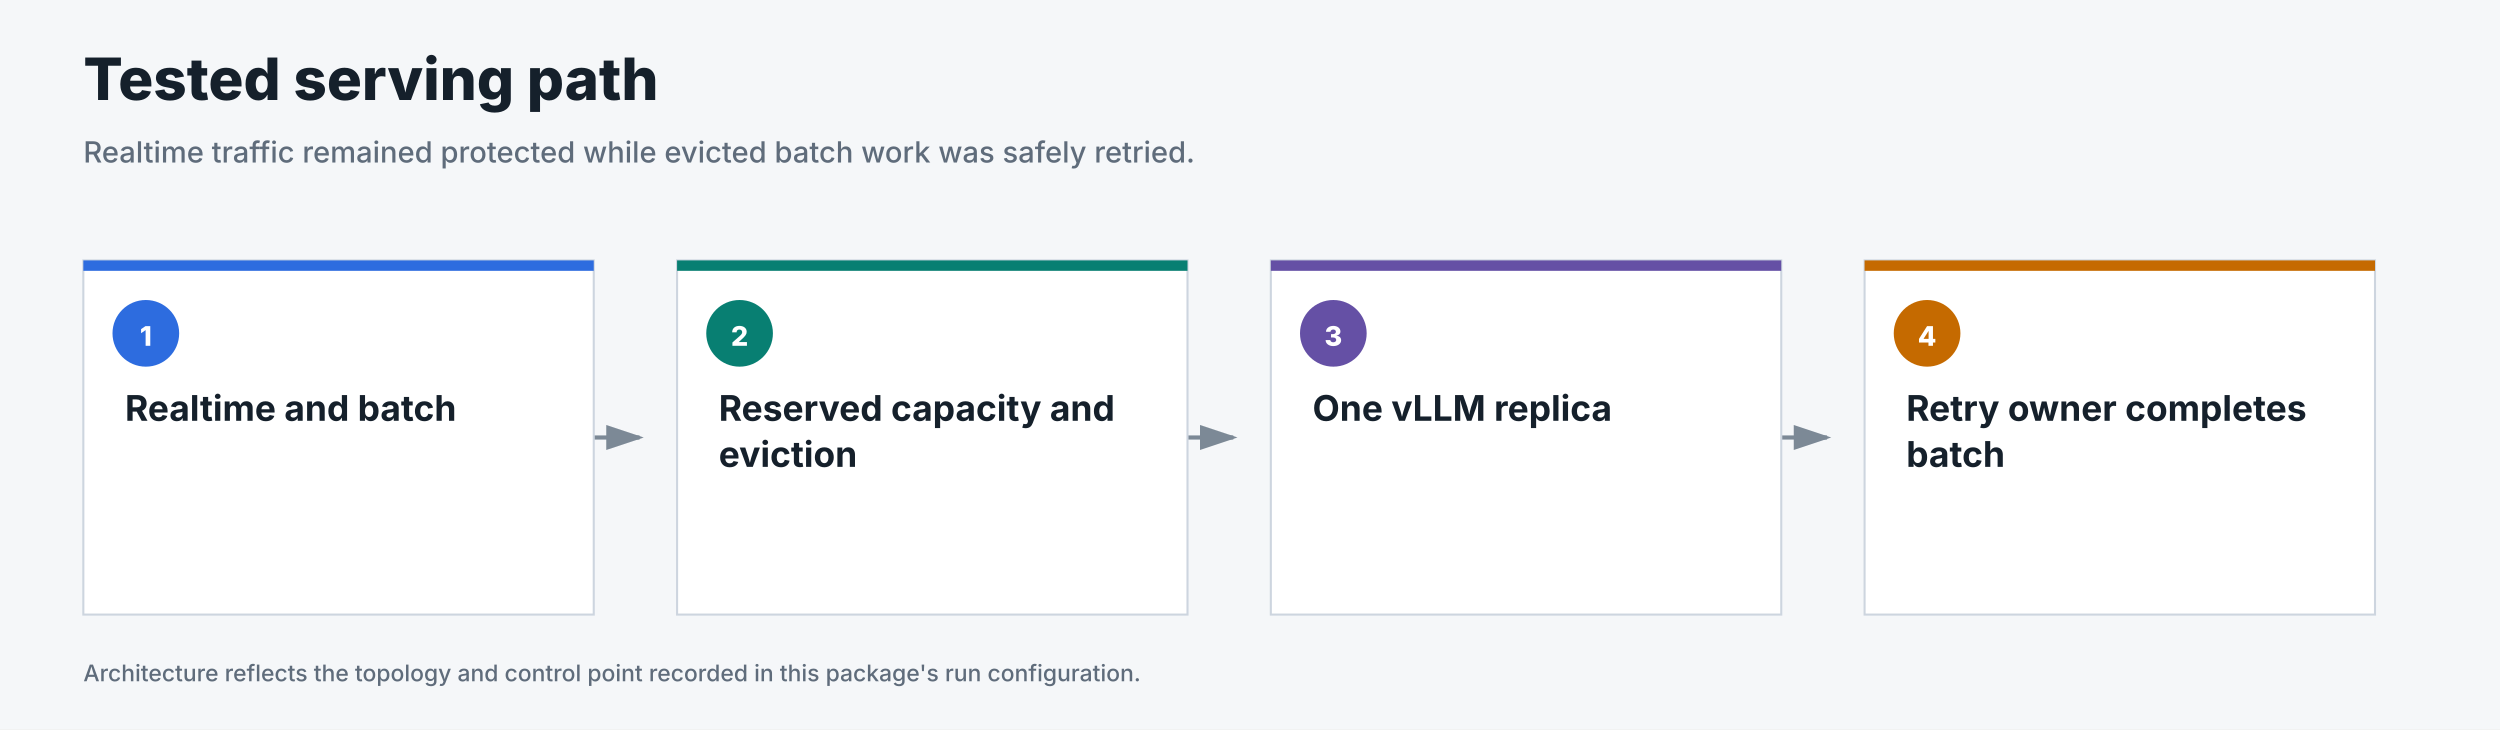
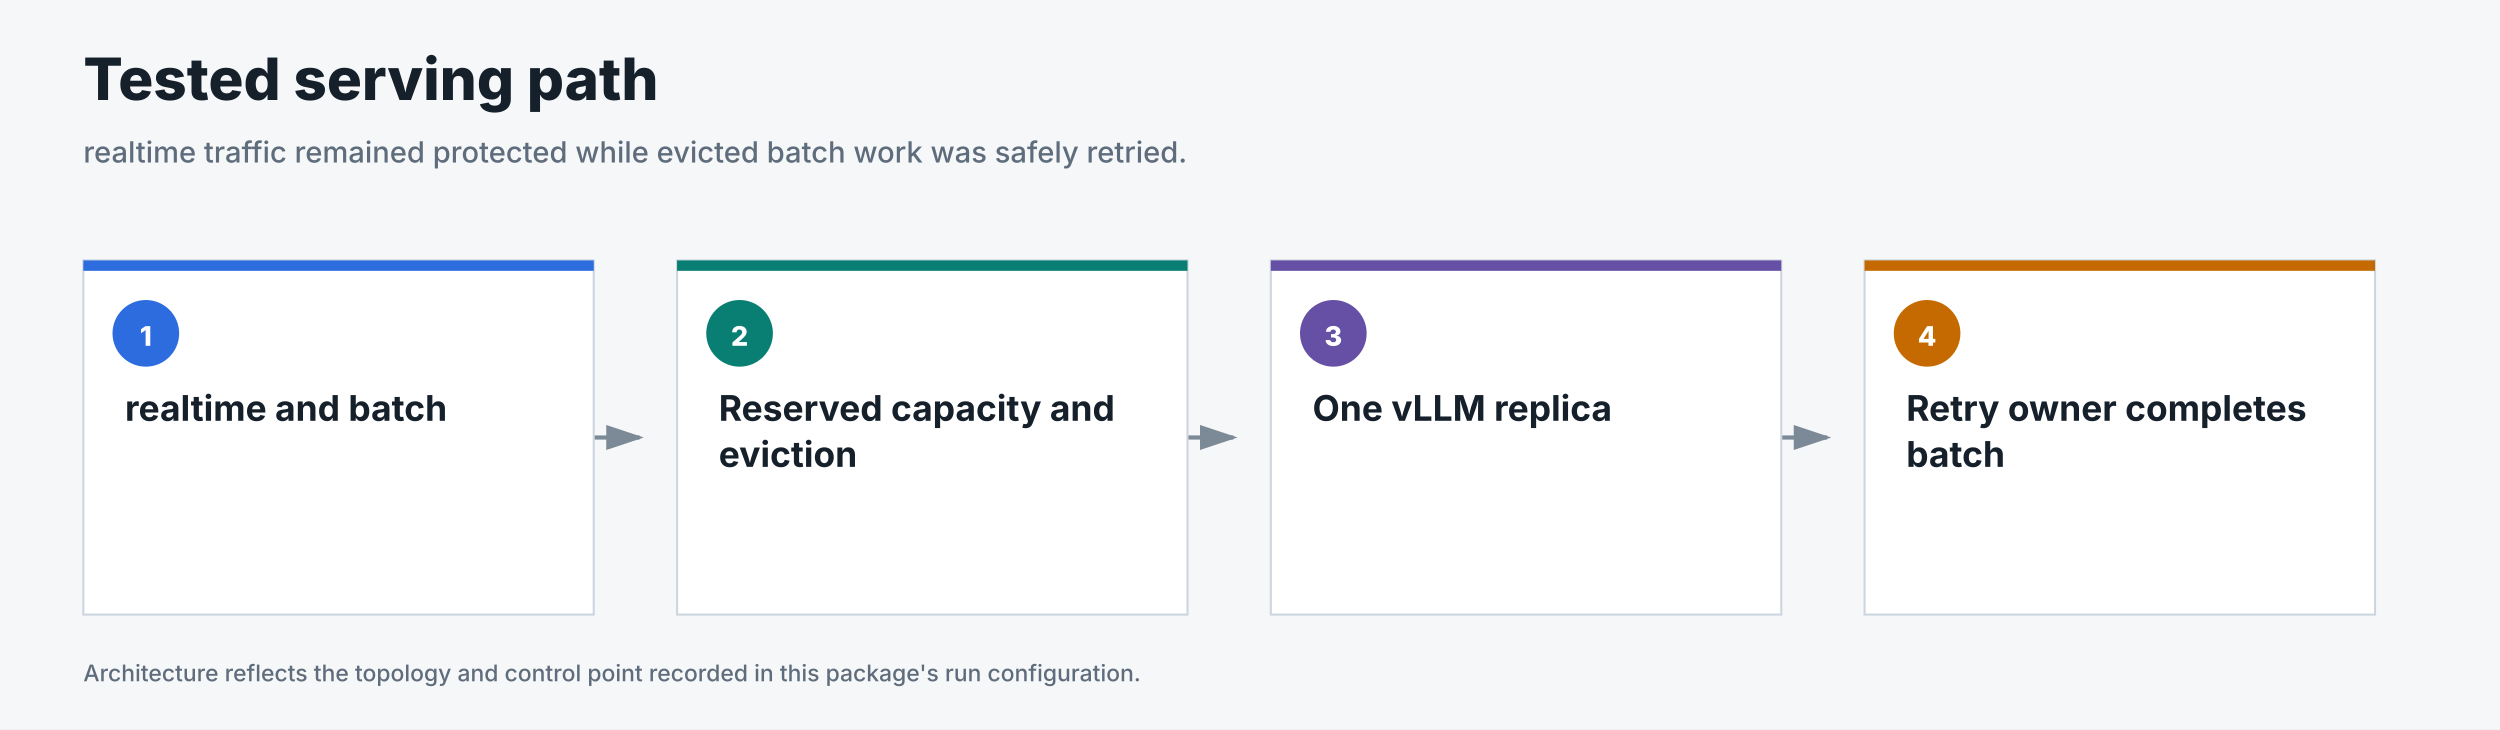
<svg xmlns="http://www.w3.org/2000/svg" width="1200" height="350" viewBox="0 0 1200 350" role="img" aria-labelledby="title desc">
  <style>text{font-family:Inter,Arial,sans-serif;letter-spacing:0}</style>
  <rect width="1200" height="350" fill="#f5f7f9" />
  <text x="40.0" y="48.0" fill="#15202b" font-size="28" font-weight="800" text-anchor="start">Tested serving path</text>
  <text x="40.0" y="78.0" fill="#5f6c7b" font-size="14" font-weight="500">
-     <tspan x="40.0" dy="0.0">Realtime traffic remained protected while evicted batch work was safely retried.</tspan>
+     <tspan x="40.0" dy="0.0">realtime traffic remained protected while evicted batch work was safely retried.</tspan>
  </text>
  <defs>
    <marker id="arrow" markerWidth="10" markerHeight="10" refX="8" refY="3" orient="auto">
      <path d="M0,0 L0,6 L9,3 z" fill="#7c8996" />
    </marker>
  </defs>
  <line x1="285" y1="210" x2="307" y2="210" stroke="#7c8996" stroke-width="2" marker-end="url(#arrow)" />
  <rect x="40" y="125" width="245" height="170" fill="#ffffff" stroke="#cdd5df" />
  <rect x="40" y="125" width="245" height="5" fill="#2d6cdf" />
  <circle cx="70" cy="160" r="16" fill="#2d6cdf" />
  <text x="70.0" y="166.0" fill="#ffffff" font-size="13" font-weight="800" text-anchor="middle">1</text>
  <text x="60.0" y="202.0" fill="#15202b" font-size="17" font-weight="750">
-     <tspan x="60.0" dy="0.0">Realtime and batch</tspan>
+     <tspan x="60.0" dy="0.0">realtime and batch</tspan>
  </text>
  <line x1="570" y1="210" x2="592" y2="210" stroke="#7c8996" stroke-width="2" marker-end="url(#arrow)" />
  <rect x="325" y="125" width="245" height="170" fill="#ffffff" stroke="#cdd5df" />
  <rect x="325" y="125" width="245" height="5" fill="#087f72" />
  <circle cx="355" cy="160" r="16" fill="#087f72" />
  <text x="355.0" y="166.0" fill="#ffffff" font-size="13" font-weight="800" text-anchor="middle">2</text>
  <text x="345.0" y="202.0" fill="#15202b" font-size="17" font-weight="750">
    <tspan x="345.0" dy="0.0">Reserved capacity and</tspan>
    <tspan x="345.0" dy="22.1">eviction</tspan>
  </text>
  <line x1="855" y1="210" x2="877" y2="210" stroke="#7c8996" stroke-width="2" marker-end="url(#arrow)" />
  <rect x="610" y="125" width="245" height="170" fill="#ffffff" stroke="#cdd5df" />
  <rect x="610" y="125" width="245" height="5" fill="#6550a5" />
  <circle cx="640" cy="160" r="16" fill="#6550a5" />
  <text x="640.0" y="166.0" fill="#ffffff" font-size="13" font-weight="800" text-anchor="middle">3</text>
  <text x="630.0" y="202.0" fill="#15202b" font-size="17" font-weight="750">
    <tspan x="630.0" dy="0.0">One vLLM replica</tspan>
  </text>
  <rect x="895" y="125" width="245" height="170" fill="#ffffff" stroke="#cdd5df" />
  <rect x="895" y="125" width="245" height="5" fill="#c56a00" />
  <circle cx="925" cy="160" r="16" fill="#c56a00" />
  <text x="925.0" y="166.0" fill="#ffffff" font-size="13" font-weight="800" text-anchor="middle">4</text>
  <text x="915.0" y="202.0" fill="#15202b" font-size="17" font-weight="750">
    <tspan x="915.0" dy="0.0">Retry owner completes</tspan>
    <tspan x="915.0" dy="22.1">batch</tspan>
  </text>
  <text x="40.0" y="327.0" fill="#5f6c7b" font-size="11" font-weight="500" text-anchor="start">Architecture reflects the topology and control point recorded in this package's run configuration.</text>
</svg>
